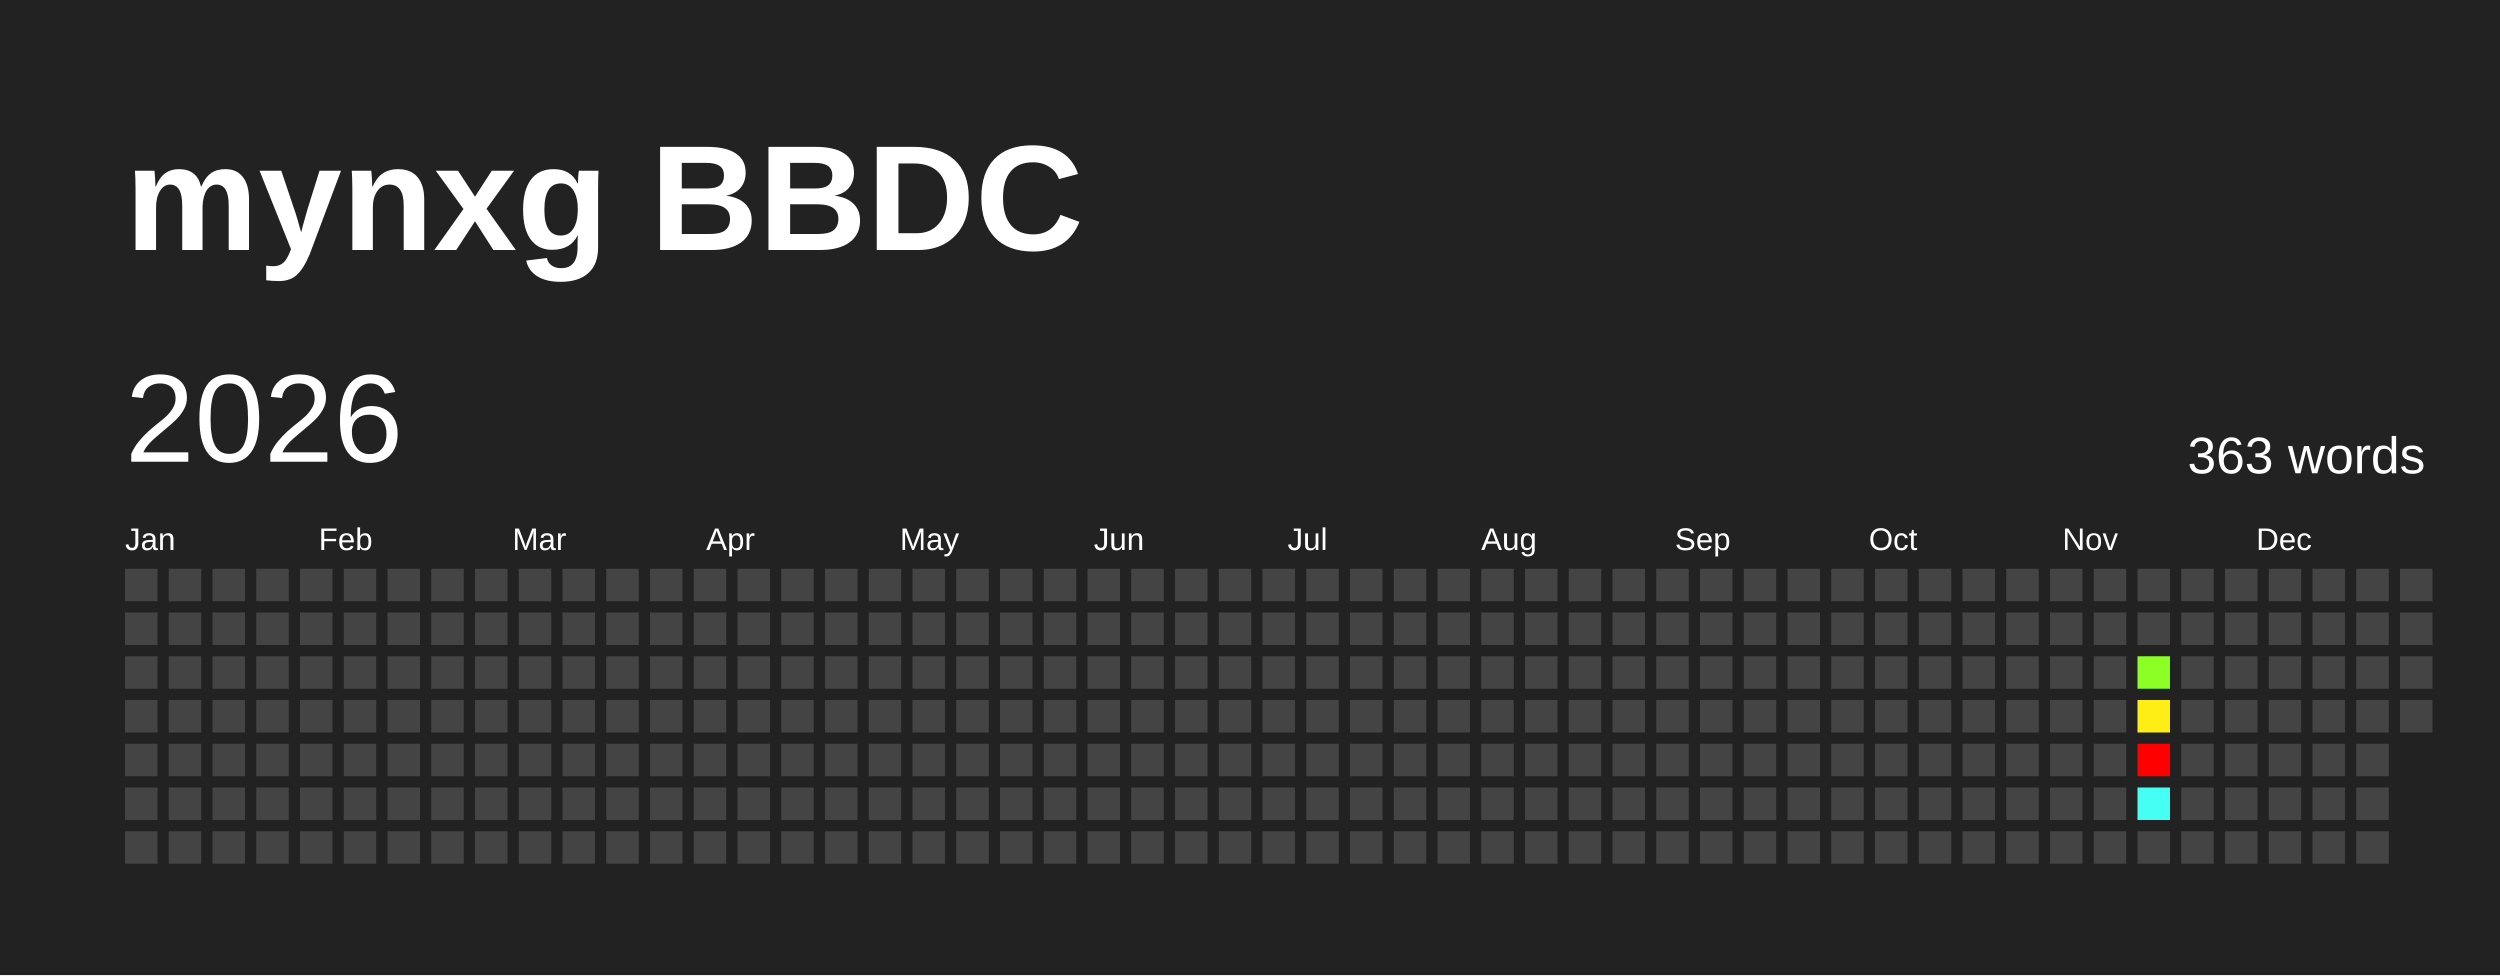
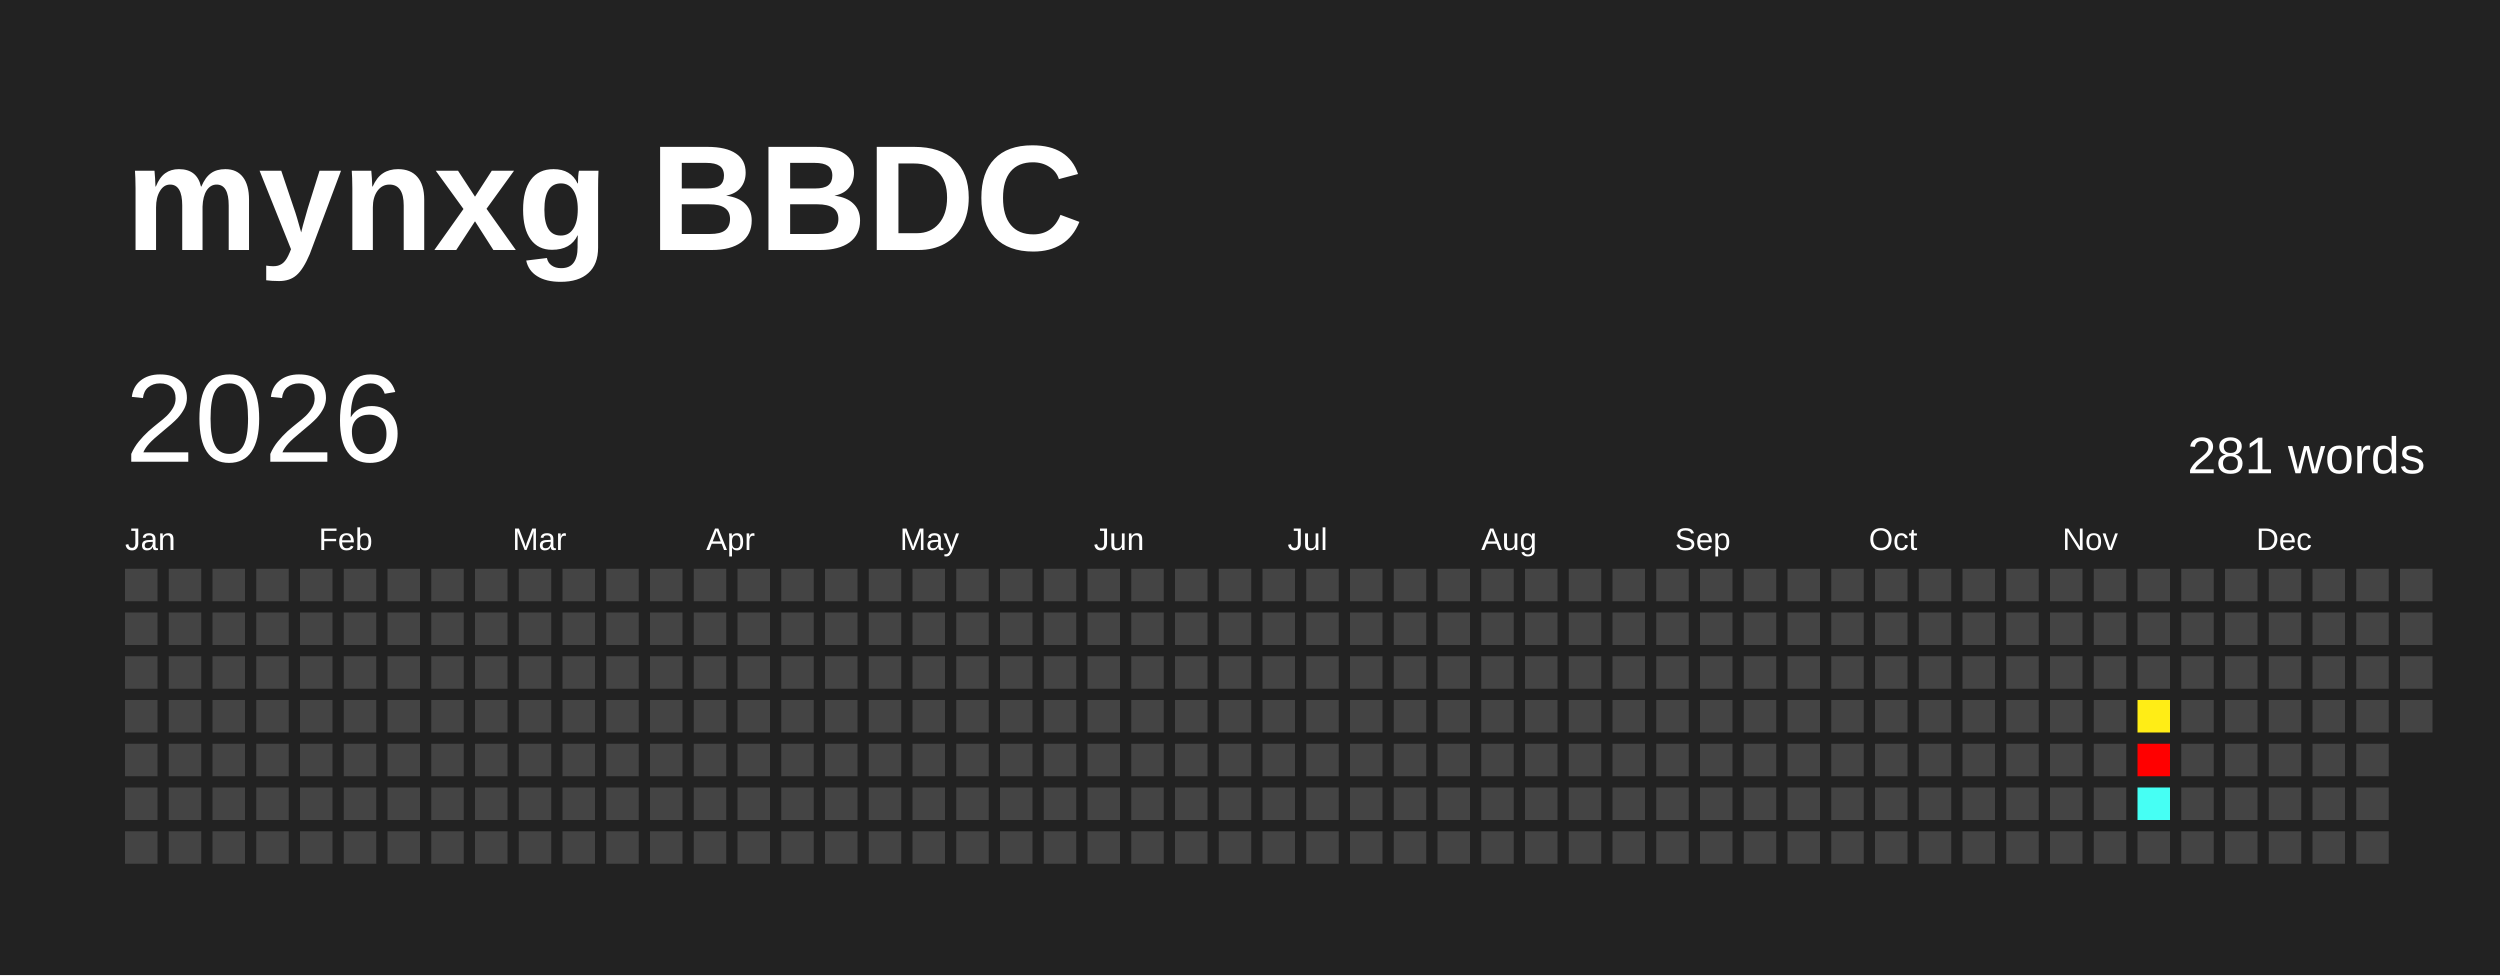
<svg xmlns="http://www.w3.org/2000/svg" baseProfile="full" height="78mm" version="1.1" viewBox="0,0,200,78" width="200mm">
  <defs />
  <rect fill="#222222" height="78" width="200" x="0" y="0" />
  <text fill="#FFFFFF" style="font-size:12px; font-family:Arial; font-weight:bold;" x="10" y="20">mynxg BBDC</text>
  <text dominant-baseline="hanging" fill="#FFFFFF" style="font-size:10.0px; font-family:Arial;" x="10" y="30">2026</text>
-   <text dominant-baseline="hanging" fill="#FFFFFF" style="font-size:4.125px; font-family:Arial;" x="175" y="35">363 words</text>
+   <text dominant-baseline="hanging" fill="#FFFFFF" style="font-size:4.125px; font-family:Arial;" x="175" y="35">281 words</text>
  <text fill="#FFFFFF" style="font-size:2.5px; font-family:Arial" x="10.0" y="44">Jan</text>
  <text fill="#FFFFFF" style="font-size:2.5px; font-family:Arial" x="25.5" y="44">Feb</text>
  <text fill="#FFFFFF" style="font-size:2.5px; font-family:Arial" x="41.0" y="44">Mar</text>
  <text fill="#FFFFFF" style="font-size:2.5px; font-family:Arial" x="56.5" y="44">Apr</text>
  <text fill="#FFFFFF" style="font-size:2.5px; font-family:Arial" x="72.0" y="44">May</text>
  <text fill="#FFFFFF" style="font-size:2.5px; font-family:Arial" x="87.5" y="44">Jun</text>
  <text fill="#FFFFFF" style="font-size:2.5px; font-family:Arial" x="103.0" y="44">Jul</text>
  <text fill="#FFFFFF" style="font-size:2.5px; font-family:Arial" x="118.5" y="44">Aug</text>
  <text fill="#FFFFFF" style="font-size:2.5px; font-family:Arial" x="134.0" y="44">Sep</text>
  <text fill="#FFFFFF" style="font-size:2.5px; font-family:Arial" x="149.5" y="44">Oct</text>
  <text fill="#FFFFFF" style="font-size:2.5px; font-family:Arial" x="165.0" y="44">Nov</text>
  <text fill="#FFFFFF" style="font-size:2.5px; font-family:Arial" x="180.5" y="44">Dec</text>
  <rect fill="#444444" height="2.6" width="2.6" x="10.0" y="45.5" />
  <rect fill="#444444" height="2.6" width="2.6" x="10.0" y="49.0" />
  <rect fill="#444444" height="2.6" width="2.6" x="10.0" y="52.5" />
  <rect fill="#444444" height="2.6" width="2.6" x="10.0" y="56.0" />
  <rect fill="#444444" height="2.6" width="2.6" x="10.0" y="59.5" />
  <rect fill="#444444" height="2.6" width="2.6" x="10.0" y="63.0" />
  <rect fill="#444444" height="2.6" width="2.6" x="10.0" y="66.5" />
  <rect fill="#444444" height="2.6" width="2.6" x="13.5" y="45.5" />
  <rect fill="#444444" height="2.6" width="2.6" x="13.5" y="49.0" />
  <rect fill="#444444" height="2.6" width="2.6" x="13.5" y="52.5" />
  <rect fill="#444444" height="2.6" width="2.6" x="13.5" y="56.0" />
  <rect fill="#444444" height="2.6" width="2.6" x="13.5" y="59.5" />
  <rect fill="#444444" height="2.6" width="2.6" x="13.5" y="63.0" />
  <rect fill="#444444" height="2.6" width="2.6" x="13.5" y="66.5" />
  <rect fill="#444444" height="2.6" width="2.6" x="17.0" y="45.5" />
  <rect fill="#444444" height="2.6" width="2.6" x="17.0" y="49.0" />
  <rect fill="#444444" height="2.6" width="2.6" x="17.0" y="52.5" />
  <rect fill="#444444" height="2.6" width="2.6" x="17.0" y="56.0" />
  <rect fill="#444444" height="2.6" width="2.6" x="17.0" y="59.5" />
  <rect fill="#444444" height="2.6" width="2.6" x="17.0" y="63.0" />
  <rect fill="#444444" height="2.6" width="2.6" x="17.0" y="66.5" />
  <rect fill="#444444" height="2.6" width="2.6" x="20.5" y="45.5" />
  <rect fill="#444444" height="2.6" width="2.6" x="20.5" y="49.0" />
  <rect fill="#444444" height="2.6" width="2.6" x="20.5" y="52.5" />
  <rect fill="#444444" height="2.6" width="2.6" x="20.5" y="56.0" />
  <rect fill="#444444" height="2.6" width="2.6" x="20.5" y="59.5" />
  <rect fill="#444444" height="2.6" width="2.6" x="20.5" y="63.0" />
  <rect fill="#444444" height="2.6" width="2.6" x="20.5" y="66.5" />
  <rect fill="#444444" height="2.6" width="2.6" x="24.0" y="45.5" />
  <rect fill="#444444" height="2.6" width="2.6" x="24.0" y="49.0" />
  <rect fill="#444444" height="2.6" width="2.6" x="24.0" y="52.5" />
  <rect fill="#444444" height="2.6" width="2.6" x="24.0" y="56.0" />
  <rect fill="#444444" height="2.6" width="2.6" x="24.0" y="59.5" />
  <rect fill="#444444" height="2.6" width="2.6" x="24.0" y="63.0" />
  <rect fill="#444444" height="2.6" width="2.6" x="24.0" y="66.5" />
  <rect fill="#444444" height="2.6" width="2.6" x="27.5" y="45.5" />
  <rect fill="#444444" height="2.6" width="2.6" x="27.5" y="49.0" />
  <rect fill="#444444" height="2.6" width="2.6" x="27.5" y="52.5" />
  <rect fill="#444444" height="2.6" width="2.6" x="27.5" y="56.0" />
  <rect fill="#444444" height="2.6" width="2.6" x="27.5" y="59.5" />
  <rect fill="#444444" height="2.6" width="2.6" x="27.5" y="63.0" />
  <rect fill="#444444" height="2.6" width="2.6" x="27.5" y="66.5" />
  <rect fill="#444444" height="2.6" width="2.6" x="31.0" y="45.5" />
  <rect fill="#444444" height="2.6" width="2.6" x="31.0" y="49.0" />
  <rect fill="#444444" height="2.6" width="2.6" x="31.0" y="52.5" />
  <rect fill="#444444" height="2.6" width="2.6" x="31.0" y="56.0" />
  <rect fill="#444444" height="2.6" width="2.6" x="31.0" y="59.5" />
  <rect fill="#444444" height="2.6" width="2.6" x="31.0" y="63.0" />
  <rect fill="#444444" height="2.6" width="2.6" x="31.0" y="66.5" />
  <rect fill="#444444" height="2.6" width="2.6" x="34.5" y="45.5" />
  <rect fill="#444444" height="2.6" width="2.6" x="34.5" y="49.0" />
  <rect fill="#444444" height="2.6" width="2.6" x="34.5" y="52.5" />
  <rect fill="#444444" height="2.6" width="2.6" x="34.5" y="56.0" />
  <rect fill="#444444" height="2.6" width="2.6" x="34.5" y="59.5" />
  <rect fill="#444444" height="2.6" width="2.6" x="34.5" y="63.0" />
  <rect fill="#444444" height="2.6" width="2.6" x="34.5" y="66.5" />
  <rect fill="#444444" height="2.6" width="2.6" x="38.0" y="45.5" />
  <rect fill="#444444" height="2.6" width="2.6" x="38.0" y="49.0" />
  <rect fill="#444444" height="2.6" width="2.6" x="38.0" y="52.5" />
  <rect fill="#444444" height="2.6" width="2.6" x="38.0" y="56.0" />
  <rect fill="#444444" height="2.6" width="2.6" x="38.0" y="59.5" />
  <rect fill="#444444" height="2.6" width="2.6" x="38.0" y="63.0" />
  <rect fill="#444444" height="2.6" width="2.6" x="38.0" y="66.5" />
  <rect fill="#444444" height="2.6" width="2.6" x="41.5" y="45.5" />
  <rect fill="#444444" height="2.6" width="2.6" x="41.5" y="49.0" />
  <rect fill="#444444" height="2.6" width="2.6" x="41.5" y="52.5" />
  <rect fill="#444444" height="2.6" width="2.6" x="41.5" y="56.0" />
  <rect fill="#444444" height="2.6" width="2.6" x="41.5" y="59.5" />
  <rect fill="#444444" height="2.6" width="2.6" x="41.5" y="63.0" />
  <rect fill="#444444" height="2.6" width="2.6" x="41.5" y="66.5" />
  <rect fill="#444444" height="2.6" width="2.6" x="45.0" y="45.5" />
  <rect fill="#444444" height="2.6" width="2.6" x="45.0" y="49.0" />
  <rect fill="#444444" height="2.6" width="2.6" x="45.0" y="52.5" />
  <rect fill="#444444" height="2.6" width="2.6" x="45.0" y="56.0" />
  <rect fill="#444444" height="2.6" width="2.6" x="45.0" y="59.5" />
  <rect fill="#444444" height="2.6" width="2.6" x="45.0" y="63.0" />
  <rect fill="#444444" height="2.6" width="2.6" x="45.0" y="66.5" />
  <rect fill="#444444" height="2.6" width="2.6" x="48.5" y="45.5" />
  <rect fill="#444444" height="2.6" width="2.6" x="48.5" y="49.0" />
  <rect fill="#444444" height="2.6" width="2.6" x="48.5" y="52.5" />
  <rect fill="#444444" height="2.6" width="2.6" x="48.5" y="56.0" />
  <rect fill="#444444" height="2.6" width="2.6" x="48.5" y="59.5" />
  <rect fill="#444444" height="2.6" width="2.6" x="48.5" y="63.0" />
  <rect fill="#444444" height="2.6" width="2.6" x="48.5" y="66.5" />
  <rect fill="#444444" height="2.6" width="2.6" x="52.0" y="45.5" />
  <rect fill="#444444" height="2.6" width="2.6" x="52.0" y="49.0" />
  <rect fill="#444444" height="2.6" width="2.6" x="52.0" y="52.5" />
  <rect fill="#444444" height="2.6" width="2.6" x="52.0" y="56.0" />
  <rect fill="#444444" height="2.6" width="2.6" x="52.0" y="59.5" />
  <rect fill="#444444" height="2.6" width="2.6" x="52.0" y="63.0" />
  <rect fill="#444444" height="2.6" width="2.6" x="52.0" y="66.5" />
  <rect fill="#444444" height="2.6" width="2.6" x="55.5" y="45.5" />
  <rect fill="#444444" height="2.6" width="2.6" x="55.5" y="49.0" />
  <rect fill="#444444" height="2.6" width="2.6" x="55.5" y="52.5" />
  <rect fill="#444444" height="2.6" width="2.6" x="55.5" y="56.0" />
  <rect fill="#444444" height="2.6" width="2.6" x="55.5" y="59.5" />
  <rect fill="#444444" height="2.6" width="2.6" x="55.5" y="63.0" />
  <rect fill="#444444" height="2.6" width="2.6" x="55.5" y="66.5" />
  <rect fill="#444444" height="2.6" width="2.6" x="59.0" y="45.5" />
  <rect fill="#444444" height="2.6" width="2.6" x="59.0" y="49.0" />
  <rect fill="#444444" height="2.6" width="2.6" x="59.0" y="52.5" />
  <rect fill="#444444" height="2.6" width="2.6" x="59.0" y="56.0" />
  <rect fill="#444444" height="2.6" width="2.6" x="59.0" y="59.5" />
  <rect fill="#444444" height="2.6" width="2.6" x="59.0" y="63.0" />
  <rect fill="#444444" height="2.6" width="2.6" x="59.0" y="66.5" />
  <rect fill="#444444" height="2.6" width="2.6" x="62.5" y="45.5" />
  <rect fill="#444444" height="2.6" width="2.6" x="62.5" y="49.0" />
  <rect fill="#444444" height="2.6" width="2.6" x="62.5" y="52.5" />
  <rect fill="#444444" height="2.6" width="2.6" x="62.5" y="56.0" />
  <rect fill="#444444" height="2.6" width="2.6" x="62.5" y="59.5" />
  <rect fill="#444444" height="2.6" width="2.6" x="62.5" y="63.0" />
  <rect fill="#444444" height="2.6" width="2.6" x="62.5" y="66.5" />
  <rect fill="#444444" height="2.6" width="2.6" x="66.0" y="45.5" />
  <rect fill="#444444" height="2.6" width="2.6" x="66.0" y="49.0" />
  <rect fill="#444444" height="2.6" width="2.6" x="66.0" y="52.5" />
  <rect fill="#444444" height="2.6" width="2.6" x="66.0" y="56.0" />
  <rect fill="#444444" height="2.6" width="2.6" x="66.0" y="59.5" />
  <rect fill="#444444" height="2.6" width="2.6" x="66.0" y="63.0" />
  <rect fill="#444444" height="2.6" width="2.6" x="66.0" y="66.5" />
  <rect fill="#444444" height="2.6" width="2.6" x="69.5" y="45.5" />
  <rect fill="#444444" height="2.6" width="2.6" x="69.5" y="49.0" />
  <rect fill="#444444" height="2.6" width="2.6" x="69.5" y="52.5" />
  <rect fill="#444444" height="2.6" width="2.6" x="69.5" y="56.0" />
  <rect fill="#444444" height="2.6" width="2.6" x="69.5" y="59.5" />
  <rect fill="#444444" height="2.6" width="2.6" x="69.5" y="63.0" />
  <rect fill="#444444" height="2.6" width="2.6" x="69.5" y="66.5" />
  <rect fill="#444444" height="2.6" width="2.6" x="73.0" y="45.5" />
  <rect fill="#444444" height="2.6" width="2.6" x="73.0" y="49.0" />
  <rect fill="#444444" height="2.6" width="2.6" x="73.0" y="52.5" />
  <rect fill="#444444" height="2.6" width="2.6" x="73.0" y="56.0" />
  <rect fill="#444444" height="2.6" width="2.6" x="73.0" y="59.5" />
  <rect fill="#444444" height="2.6" width="2.6" x="73.0" y="63.0" />
  <rect fill="#444444" height="2.6" width="2.6" x="73.0" y="66.5" />
  <rect fill="#444444" height="2.6" width="2.6" x="76.5" y="45.5" />
  <rect fill="#444444" height="2.6" width="2.6" x="76.5" y="49.0" />
  <rect fill="#444444" height="2.6" width="2.6" x="76.5" y="52.5" />
  <rect fill="#444444" height="2.6" width="2.6" x="76.5" y="56.0" />
  <rect fill="#444444" height="2.6" width="2.6" x="76.5" y="59.5" />
  <rect fill="#444444" height="2.6" width="2.6" x="76.5" y="63.0" />
  <rect fill="#444444" height="2.6" width="2.6" x="76.5" y="66.5" />
  <rect fill="#444444" height="2.6" width="2.6" x="80.0" y="45.5" />
  <rect fill="#444444" height="2.6" width="2.6" x="80.0" y="49.0" />
  <rect fill="#444444" height="2.6" width="2.6" x="80.0" y="52.5" />
  <rect fill="#444444" height="2.6" width="2.6" x="80.0" y="56.0" />
  <rect fill="#444444" height="2.6" width="2.6" x="80.0" y="59.5" />
  <rect fill="#444444" height="2.6" width="2.6" x="80.0" y="63.0" />
  <rect fill="#444444" height="2.6" width="2.6" x="80.0" y="66.5" />
  <rect fill="#444444" height="2.6" width="2.6" x="83.5" y="45.5" />
  <rect fill="#444444" height="2.6" width="2.6" x="83.5" y="49.0" />
  <rect fill="#444444" height="2.6" width="2.6" x="83.5" y="52.5" />
  <rect fill="#444444" height="2.6" width="2.6" x="83.5" y="56.0" />
  <rect fill="#444444" height="2.6" width="2.6" x="83.5" y="59.5" />
  <rect fill="#444444" height="2.6" width="2.6" x="83.5" y="63.0" />
  <rect fill="#444444" height="2.6" width="2.6" x="83.5" y="66.5" />
  <rect fill="#444444" height="2.6" width="2.6" x="87.0" y="45.5" />
  <rect fill="#444444" height="2.6" width="2.6" x="87.0" y="49.0" />
  <rect fill="#444444" height="2.6" width="2.6" x="87.0" y="52.5" />
  <rect fill="#444444" height="2.6" width="2.6" x="87.0" y="56.0" />
  <rect fill="#444444" height="2.6" width="2.6" x="87.0" y="59.5" />
  <rect fill="#444444" height="2.6" width="2.6" x="87.0" y="63.0" />
  <rect fill="#444444" height="2.6" width="2.6" x="87.0" y="66.5" />
  <rect fill="#444444" height="2.6" width="2.6" x="90.5" y="45.5" />
  <rect fill="#444444" height="2.6" width="2.6" x="90.5" y="49.0" />
  <rect fill="#444444" height="2.6" width="2.6" x="90.5" y="52.5" />
  <rect fill="#444444" height="2.6" width="2.6" x="90.5" y="56.0" />
  <rect fill="#444444" height="2.6" width="2.6" x="90.5" y="59.5" />
  <rect fill="#444444" height="2.6" width="2.6" x="90.5" y="63.0" />
  <rect fill="#444444" height="2.6" width="2.6" x="90.5" y="66.5" />
  <rect fill="#444444" height="2.6" width="2.6" x="94.0" y="45.5" />
  <rect fill="#444444" height="2.6" width="2.6" x="94.0" y="49.0" />
  <rect fill="#444444" height="2.6" width="2.6" x="94.0" y="52.5" />
  <rect fill="#444444" height="2.6" width="2.6" x="94.0" y="56.0" />
  <rect fill="#444444" height="2.6" width="2.6" x="94.0" y="59.5" />
  <rect fill="#444444" height="2.6" width="2.6" x="94.0" y="63.0" />
  <rect fill="#444444" height="2.6" width="2.6" x="94.0" y="66.5" />
  <rect fill="#444444" height="2.6" width="2.6" x="97.5" y="45.5" />
  <rect fill="#444444" height="2.6" width="2.6" x="97.5" y="49.0" />
  <rect fill="#444444" height="2.6" width="2.6" x="97.5" y="52.5" />
  <rect fill="#444444" height="2.6" width="2.6" x="97.5" y="56.0" />
  <rect fill="#444444" height="2.6" width="2.6" x="97.5" y="59.5" />
  <rect fill="#444444" height="2.6" width="2.6" x="97.5" y="63.0" />
  <rect fill="#444444" height="2.6" width="2.6" x="97.5" y="66.5" />
  <rect fill="#444444" height="2.6" width="2.6" x="101.0" y="45.5" />
  <rect fill="#444444" height="2.6" width="2.6" x="101.0" y="49.0" />
  <rect fill="#444444" height="2.6" width="2.6" x="101.0" y="52.5" />
  <rect fill="#444444" height="2.6" width="2.6" x="101.0" y="56.0" />
  <rect fill="#444444" height="2.6" width="2.6" x="101.0" y="59.5" />
  <rect fill="#444444" height="2.6" width="2.6" x="101.0" y="63.0" />
  <rect fill="#444444" height="2.6" width="2.6" x="101.0" y="66.5" />
  <rect fill="#444444" height="2.6" width="2.6" x="104.5" y="45.5" />
  <rect fill="#444444" height="2.6" width="2.6" x="104.5" y="49.0" />
  <rect fill="#444444" height="2.6" width="2.6" x="104.5" y="52.5" />
  <rect fill="#444444" height="2.6" width="2.6" x="104.5" y="56.0" />
  <rect fill="#444444" height="2.6" width="2.6" x="104.5" y="59.5" />
  <rect fill="#444444" height="2.6" width="2.6" x="104.5" y="63.0" />
  <rect fill="#444444" height="2.6" width="2.6" x="104.5" y="66.5" />
  <rect fill="#444444" height="2.6" width="2.6" x="108.0" y="45.5" />
  <rect fill="#444444" height="2.6" width="2.6" x="108.0" y="49.0" />
  <rect fill="#444444" height="2.6" width="2.6" x="108.0" y="52.5" />
  <rect fill="#444444" height="2.6" width="2.6" x="108.0" y="56.0" />
  <rect fill="#444444" height="2.6" width="2.6" x="108.0" y="59.5" />
  <rect fill="#444444" height="2.6" width="2.6" x="108.0" y="63.0" />
  <rect fill="#444444" height="2.6" width="2.6" x="108.0" y="66.5" />
  <rect fill="#444444" height="2.6" width="2.6" x="111.5" y="45.5" />
  <rect fill="#444444" height="2.6" width="2.6" x="111.5" y="49.0" />
  <rect fill="#444444" height="2.6" width="2.6" x="111.5" y="52.5" />
  <rect fill="#444444" height="2.6" width="2.6" x="111.5" y="56.0" />
  <rect fill="#444444" height="2.6" width="2.6" x="111.5" y="59.5" />
  <rect fill="#444444" height="2.6" width="2.6" x="111.5" y="63.0" />
  <rect fill="#444444" height="2.6" width="2.6" x="111.5" y="66.5" />
  <rect fill="#444444" height="2.6" width="2.6" x="115.0" y="45.5" />
  <rect fill="#444444" height="2.6" width="2.6" x="115.0" y="49.0" />
  <rect fill="#444444" height="2.6" width="2.6" x="115.0" y="52.5" />
  <rect fill="#444444" height="2.6" width="2.6" x="115.0" y="56.0" />
  <rect fill="#444444" height="2.6" width="2.6" x="115.0" y="59.5" />
  <rect fill="#444444" height="2.6" width="2.6" x="115.0" y="63.0" />
  <rect fill="#444444" height="2.6" width="2.6" x="115.0" y="66.5" />
  <rect fill="#444444" height="2.6" width="2.6" x="118.5" y="45.5" />
  <rect fill="#444444" height="2.6" width="2.6" x="118.5" y="49.0" />
  <rect fill="#444444" height="2.6" width="2.6" x="118.5" y="52.5" />
  <rect fill="#444444" height="2.6" width="2.6" x="118.5" y="56.0" />
  <rect fill="#444444" height="2.6" width="2.6" x="118.5" y="59.5" />
  <rect fill="#444444" height="2.6" width="2.6" x="118.5" y="63.0" />
  <rect fill="#444444" height="2.6" width="2.6" x="118.5" y="66.5" />
  <rect fill="#444444" height="2.6" width="2.6" x="122.0" y="45.5" />
  <rect fill="#444444" height="2.6" width="2.6" x="122.0" y="49.0" />
  <rect fill="#444444" height="2.6" width="2.6" x="122.0" y="52.5" />
  <rect fill="#444444" height="2.6" width="2.6" x="122.0" y="56.0" />
  <rect fill="#444444" height="2.6" width="2.6" x="122.0" y="59.5" />
  <rect fill="#444444" height="2.6" width="2.6" x="122.0" y="63.0" />
  <rect fill="#444444" height="2.6" width="2.6" x="122.0" y="66.5" />
  <rect fill="#444444" height="2.6" width="2.6" x="125.5" y="45.5" />
  <rect fill="#444444" height="2.6" width="2.6" x="125.5" y="49.0" />
  <rect fill="#444444" height="2.6" width="2.6" x="125.5" y="52.5" />
  <rect fill="#444444" height="2.6" width="2.6" x="125.5" y="56.0" />
  <rect fill="#444444" height="2.6" width="2.6" x="125.5" y="59.5" />
  <rect fill="#444444" height="2.6" width="2.6" x="125.5" y="63.0" />
  <rect fill="#444444" height="2.6" width="2.6" x="125.5" y="66.5" />
  <rect fill="#444444" height="2.6" width="2.6" x="129.0" y="45.5" />
  <rect fill="#444444" height="2.6" width="2.6" x="129.0" y="49.0" />
  <rect fill="#444444" height="2.6" width="2.6" x="129.0" y="52.5" />
  <rect fill="#444444" height="2.6" width="2.6" x="129.0" y="56.0" />
  <rect fill="#444444" height="2.6" width="2.6" x="129.0" y="59.5" />
  <rect fill="#444444" height="2.6" width="2.6" x="129.0" y="63.0" />
  <rect fill="#444444" height="2.6" width="2.6" x="129.0" y="66.5" />
  <rect fill="#444444" height="2.6" width="2.6" x="132.5" y="45.5" />
  <rect fill="#444444" height="2.6" width="2.6" x="132.5" y="49.0" />
  <rect fill="#444444" height="2.6" width="2.6" x="132.5" y="52.5" />
  <rect fill="#444444" height="2.6" width="2.6" x="132.5" y="56.0" />
  <rect fill="#444444" height="2.6" width="2.6" x="132.5" y="59.5" />
  <rect fill="#444444" height="2.6" width="2.6" x="132.5" y="63.0" />
  <rect fill="#444444" height="2.6" width="2.6" x="132.5" y="66.5" />
  <rect fill="#444444" height="2.6" width="2.6" x="136.0" y="45.5" />
  <rect fill="#444444" height="2.6" width="2.6" x="136.0" y="49.0" />
  <rect fill="#444444" height="2.6" width="2.6" x="136.0" y="52.5" />
  <rect fill="#444444" height="2.6" width="2.6" x="136.0" y="56.0" />
  <rect fill="#444444" height="2.6" width="2.6" x="136.0" y="59.5" />
  <rect fill="#444444" height="2.6" width="2.6" x="136.0" y="63.0" />
  <rect fill="#444444" height="2.6" width="2.6" x="136.0" y="66.5" />
  <rect fill="#444444" height="2.6" width="2.6" x="139.5" y="45.5" />
  <rect fill="#444444" height="2.6" width="2.6" x="139.5" y="49.0" />
  <rect fill="#444444" height="2.6" width="2.6" x="139.5" y="52.5" />
  <rect fill="#444444" height="2.6" width="2.6" x="139.5" y="56.0" />
  <rect fill="#444444" height="2.6" width="2.6" x="139.5" y="59.5" />
  <rect fill="#444444" height="2.6" width="2.6" x="139.5" y="63.0" />
  <rect fill="#444444" height="2.6" width="2.6" x="139.5" y="66.5" />
  <rect fill="#444444" height="2.6" width="2.6" x="143.0" y="45.5" />
  <rect fill="#444444" height="2.6" width="2.6" x="143.0" y="49.0" />
  <rect fill="#444444" height="2.6" width="2.6" x="143.0" y="52.5" />
  <rect fill="#444444" height="2.6" width="2.6" x="143.0" y="56.0" />
  <rect fill="#444444" height="2.6" width="2.6" x="143.0" y="59.5" />
  <rect fill="#444444" height="2.6" width="2.6" x="143.0" y="63.0" />
  <rect fill="#444444" height="2.6" width="2.6" x="143.0" y="66.5" />
  <rect fill="#444444" height="2.6" width="2.6" x="146.5" y="45.5" />
  <rect fill="#444444" height="2.6" width="2.6" x="146.5" y="49.0" />
  <rect fill="#444444" height="2.6" width="2.6" x="146.5" y="52.5" />
  <rect fill="#444444" height="2.6" width="2.6" x="146.5" y="56.0" />
  <rect fill="#444444" height="2.6" width="2.6" x="146.5" y="59.5" />
  <rect fill="#444444" height="2.6" width="2.6" x="146.5" y="63.0" />
  <rect fill="#444444" height="2.6" width="2.6" x="146.5" y="66.5" />
  <rect fill="#444444" height="2.6" width="2.6" x="150.0" y="45.5" />
  <rect fill="#444444" height="2.6" width="2.6" x="150.0" y="49.0" />
  <rect fill="#444444" height="2.6" width="2.6" x="150.0" y="52.5" />
  <rect fill="#444444" height="2.6" width="2.6" x="150.0" y="56.0" />
  <rect fill="#444444" height="2.6" width="2.6" x="150.0" y="59.5" />
  <rect fill="#444444" height="2.6" width="2.6" x="150.0" y="63.0" />
  <rect fill="#444444" height="2.6" width="2.6" x="150.0" y="66.5" />
  <rect fill="#444444" height="2.6" width="2.6" x="153.5" y="45.5" />
  <rect fill="#444444" height="2.6" width="2.6" x="153.5" y="49.0" />
  <rect fill="#444444" height="2.6" width="2.6" x="153.5" y="52.5" />
  <rect fill="#444444" height="2.6" width="2.6" x="153.5" y="56.0" />
  <rect fill="#444444" height="2.6" width="2.6" x="153.5" y="59.5" />
  <rect fill="#444444" height="2.6" width="2.6" x="153.5" y="63.0" />
  <rect fill="#444444" height="2.6" width="2.6" x="153.5" y="66.5" />
  <rect fill="#444444" height="2.6" width="2.6" x="157.0" y="45.5" />
  <rect fill="#444444" height="2.6" width="2.6" x="157.0" y="49.0" />
  <rect fill="#444444" height="2.6" width="2.6" x="157.0" y="52.5" />
  <rect fill="#444444" height="2.6" width="2.6" x="157.0" y="56.0" />
  <rect fill="#444444" height="2.6" width="2.6" x="157.0" y="59.5" />
  <rect fill="#444444" height="2.6" width="2.6" x="157.0" y="63.0" />
  <rect fill="#444444" height="2.6" width="2.6" x="157.0" y="66.5" />
  <rect fill="#444444" height="2.6" width="2.6" x="160.5" y="45.5" />
  <rect fill="#444444" height="2.6" width="2.6" x="160.5" y="49.0" />
  <rect fill="#444444" height="2.6" width="2.6" x="160.5" y="52.5" />
  <rect fill="#444444" height="2.6" width="2.6" x="160.5" y="56.0" />
  <rect fill="#444444" height="2.6" width="2.6" x="160.5" y="59.5" />
  <rect fill="#444444" height="2.6" width="2.6" x="160.5" y="63.0" />
  <rect fill="#444444" height="2.6" width="2.6" x="160.5" y="66.5" />
  <rect fill="#444444" height="2.6" width="2.6" x="164.0" y="45.5" />
  <rect fill="#444444" height="2.6" width="2.6" x="164.0" y="49.0" />
  <rect fill="#444444" height="2.6" width="2.6" x="164.0" y="52.5" />
  <rect fill="#444444" height="2.6" width="2.6" x="164.0" y="56.0" />
  <rect fill="#444444" height="2.6" width="2.6" x="164.0" y="59.5" />
  <rect fill="#444444" height="2.6" width="2.6" x="164.0" y="63.0" />
  <rect fill="#444444" height="2.6" width="2.6" x="164.0" y="66.5" />
  <rect fill="#444444" height="2.6" width="2.6" x="167.5" y="45.5" />
  <rect fill="#444444" height="2.6" width="2.6" x="167.5" y="49.0" />
  <rect fill="#444444" height="2.6" width="2.6" x="167.5" y="52.5" />
  <rect fill="#444444" height="2.6" width="2.6" x="167.5" y="56.0" />
  <rect fill="#444444" height="2.6" width="2.6" x="167.5" y="59.5" />
  <rect fill="#444444" height="2.6" width="2.6" x="167.5" y="63.0" />
  <rect fill="#444444" height="2.6" width="2.6" x="167.5" y="66.5" />
  <rect fill="#444444" height="2.6" width="2.6" x="171.0" y="45.5" />
  <rect fill="#444444" height="2.6" width="2.6" x="171.0" y="49.0" />
-   <rect fill="#8bff24" height="2.6" width="2.6" x="171.0" y="52.5" />
+   <rect fill="#444444" height="2.6" width="2.6" x="171.0" y="52.5" />
  <rect fill="#ffed16" height="2.6" width="2.6" x="171.0" y="56.0" />
  <rect fill="red" height="2.6" width="2.6" x="171.0" y="59.5" />
  <rect fill="#46fff4" height="2.6" width="2.6" x="171.0" y="63.0" />
  <rect fill="#444444" height="2.6" width="2.6" x="171.0" y="66.5" />
  <rect fill="#444444" height="2.6" width="2.6" x="174.5" y="45.5" />
  <rect fill="#444444" height="2.6" width="2.6" x="174.5" y="49.0" />
  <rect fill="#444444" height="2.6" width="2.6" x="174.5" y="52.5" />
  <rect fill="#444444" height="2.6" width="2.6" x="174.5" y="56.0" />
  <rect fill="#444444" height="2.6" width="2.6" x="174.5" y="59.5" />
  <rect fill="#444444" height="2.6" width="2.6" x="174.5" y="63.0" />
  <rect fill="#444444" height="2.6" width="2.6" x="174.5" y="66.5" />
  <rect fill="#444444" height="2.6" width="2.6" x="178.0" y="45.5" />
  <rect fill="#444444" height="2.6" width="2.6" x="178.0" y="49.0" />
  <rect fill="#444444" height="2.6" width="2.6" x="178.0" y="52.5" />
  <rect fill="#444444" height="2.6" width="2.6" x="178.0" y="56.0" />
  <rect fill="#444444" height="2.6" width="2.6" x="178.0" y="59.5" />
  <rect fill="#444444" height="2.6" width="2.6" x="178.0" y="63.0" />
  <rect fill="#444444" height="2.6" width="2.6" x="178.0" y="66.5" />
  <rect fill="#444444" height="2.6" width="2.6" x="181.5" y="45.5" />
  <rect fill="#444444" height="2.6" width="2.6" x="181.5" y="49.0" />
  <rect fill="#444444" height="2.6" width="2.6" x="181.5" y="52.5" />
  <rect fill="#444444" height="2.6" width="2.6" x="181.5" y="56.0" />
  <rect fill="#444444" height="2.6" width="2.6" x="181.5" y="59.5" />
  <rect fill="#444444" height="2.6" width="2.6" x="181.5" y="63.0" />
  <rect fill="#444444" height="2.6" width="2.6" x="181.5" y="66.5" />
  <rect fill="#444444" height="2.6" width="2.6" x="185.0" y="45.5" />
  <rect fill="#444444" height="2.6" width="2.6" x="185.0" y="49.0" />
  <rect fill="#444444" height="2.6" width="2.6" x="185.0" y="52.5" />
  <rect fill="#444444" height="2.6" width="2.6" x="185.0" y="56.0" />
  <rect fill="#444444" height="2.6" width="2.6" x="185.0" y="59.5" />
  <rect fill="#444444" height="2.6" width="2.6" x="185.0" y="63.0" />
  <rect fill="#444444" height="2.6" width="2.6" x="185.0" y="66.5" />
  <rect fill="#444444" height="2.6" width="2.6" x="188.5" y="45.5" />
  <rect fill="#444444" height="2.6" width="2.6" x="188.5" y="49.0" />
  <rect fill="#444444" height="2.6" width="2.6" x="188.5" y="52.5" />
  <rect fill="#444444" height="2.6" width="2.6" x="188.5" y="56.0" />
  <rect fill="#444444" height="2.6" width="2.6" x="188.5" y="59.5" />
  <rect fill="#444444" height="2.6" width="2.6" x="188.5" y="63.0" />
  <rect fill="#444444" height="2.6" width="2.6" x="188.5" y="66.5" />
  <rect fill="#444444" height="2.6" width="2.6" x="192.0" y="45.5" />
  <rect fill="#444444" height="2.6" width="2.6" x="192.0" y="49.0" />
  <rect fill="#444444" height="2.6" width="2.6" x="192.0" y="52.5" />
  <rect fill="#444444" height="2.6" width="2.6" x="192.0" y="56.0" />
</svg>
